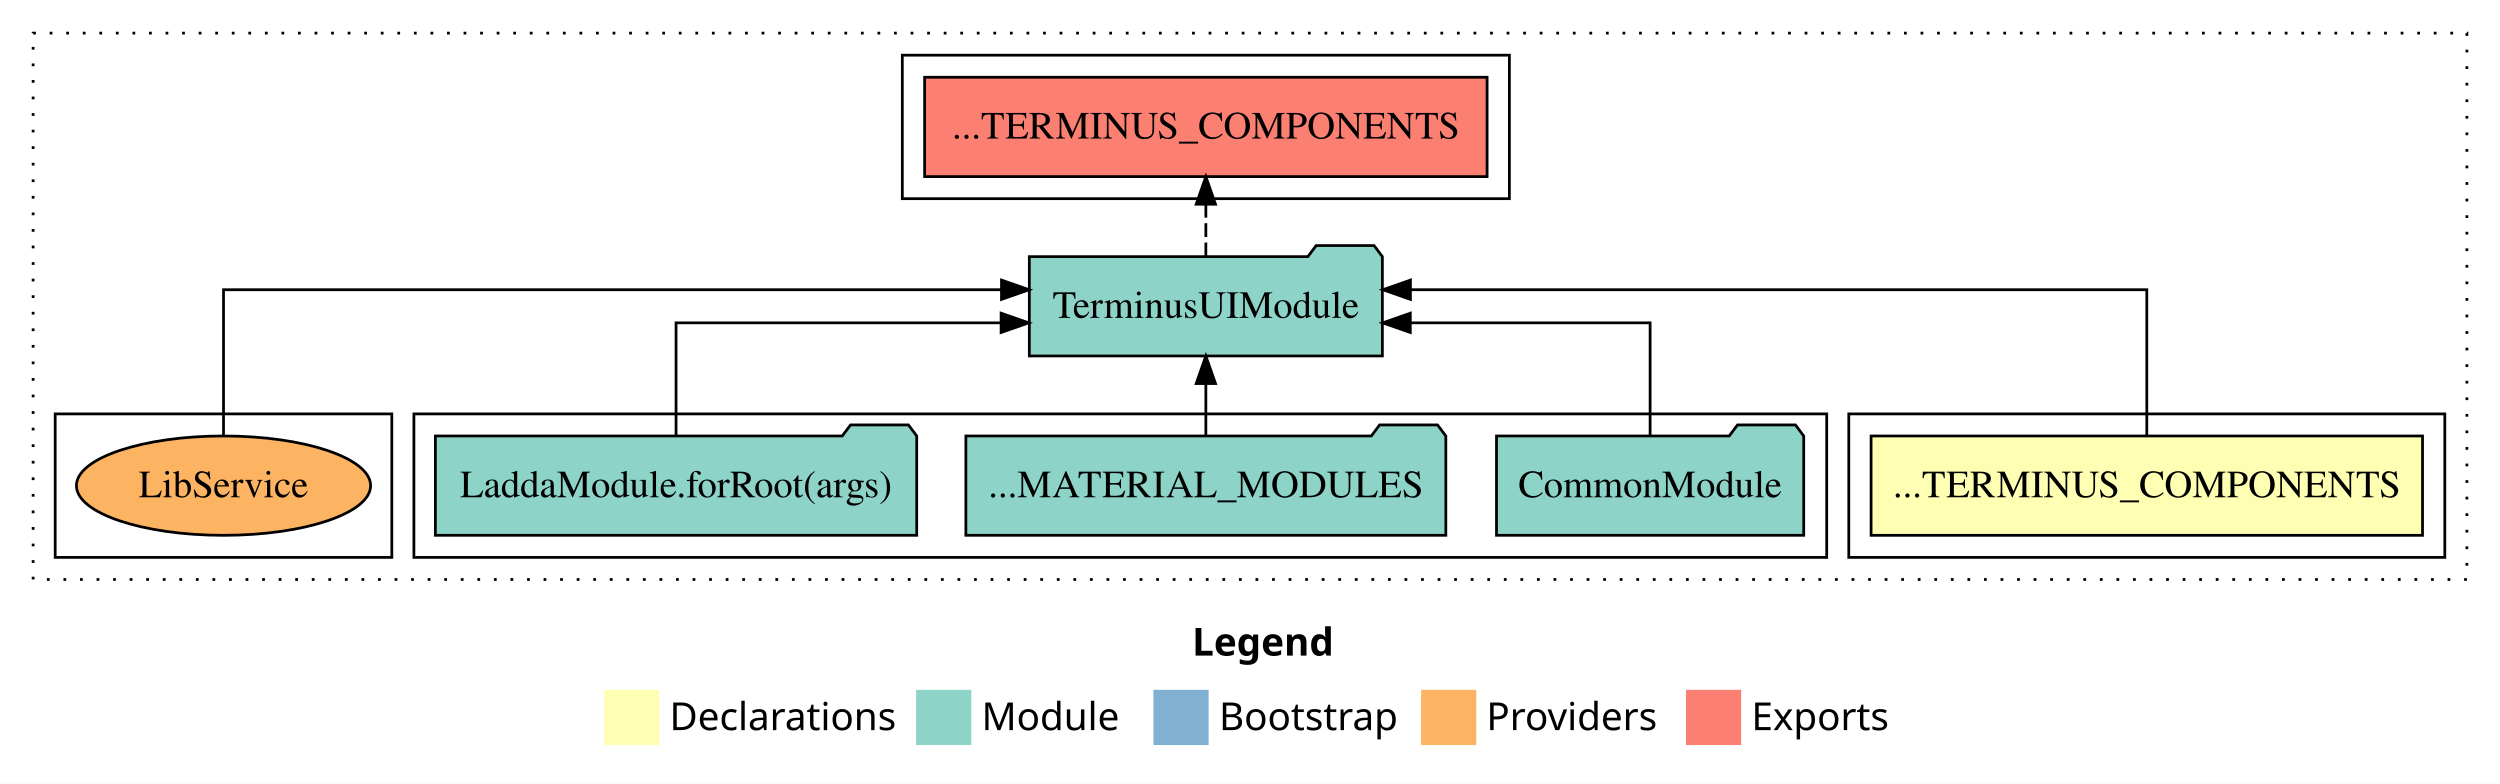
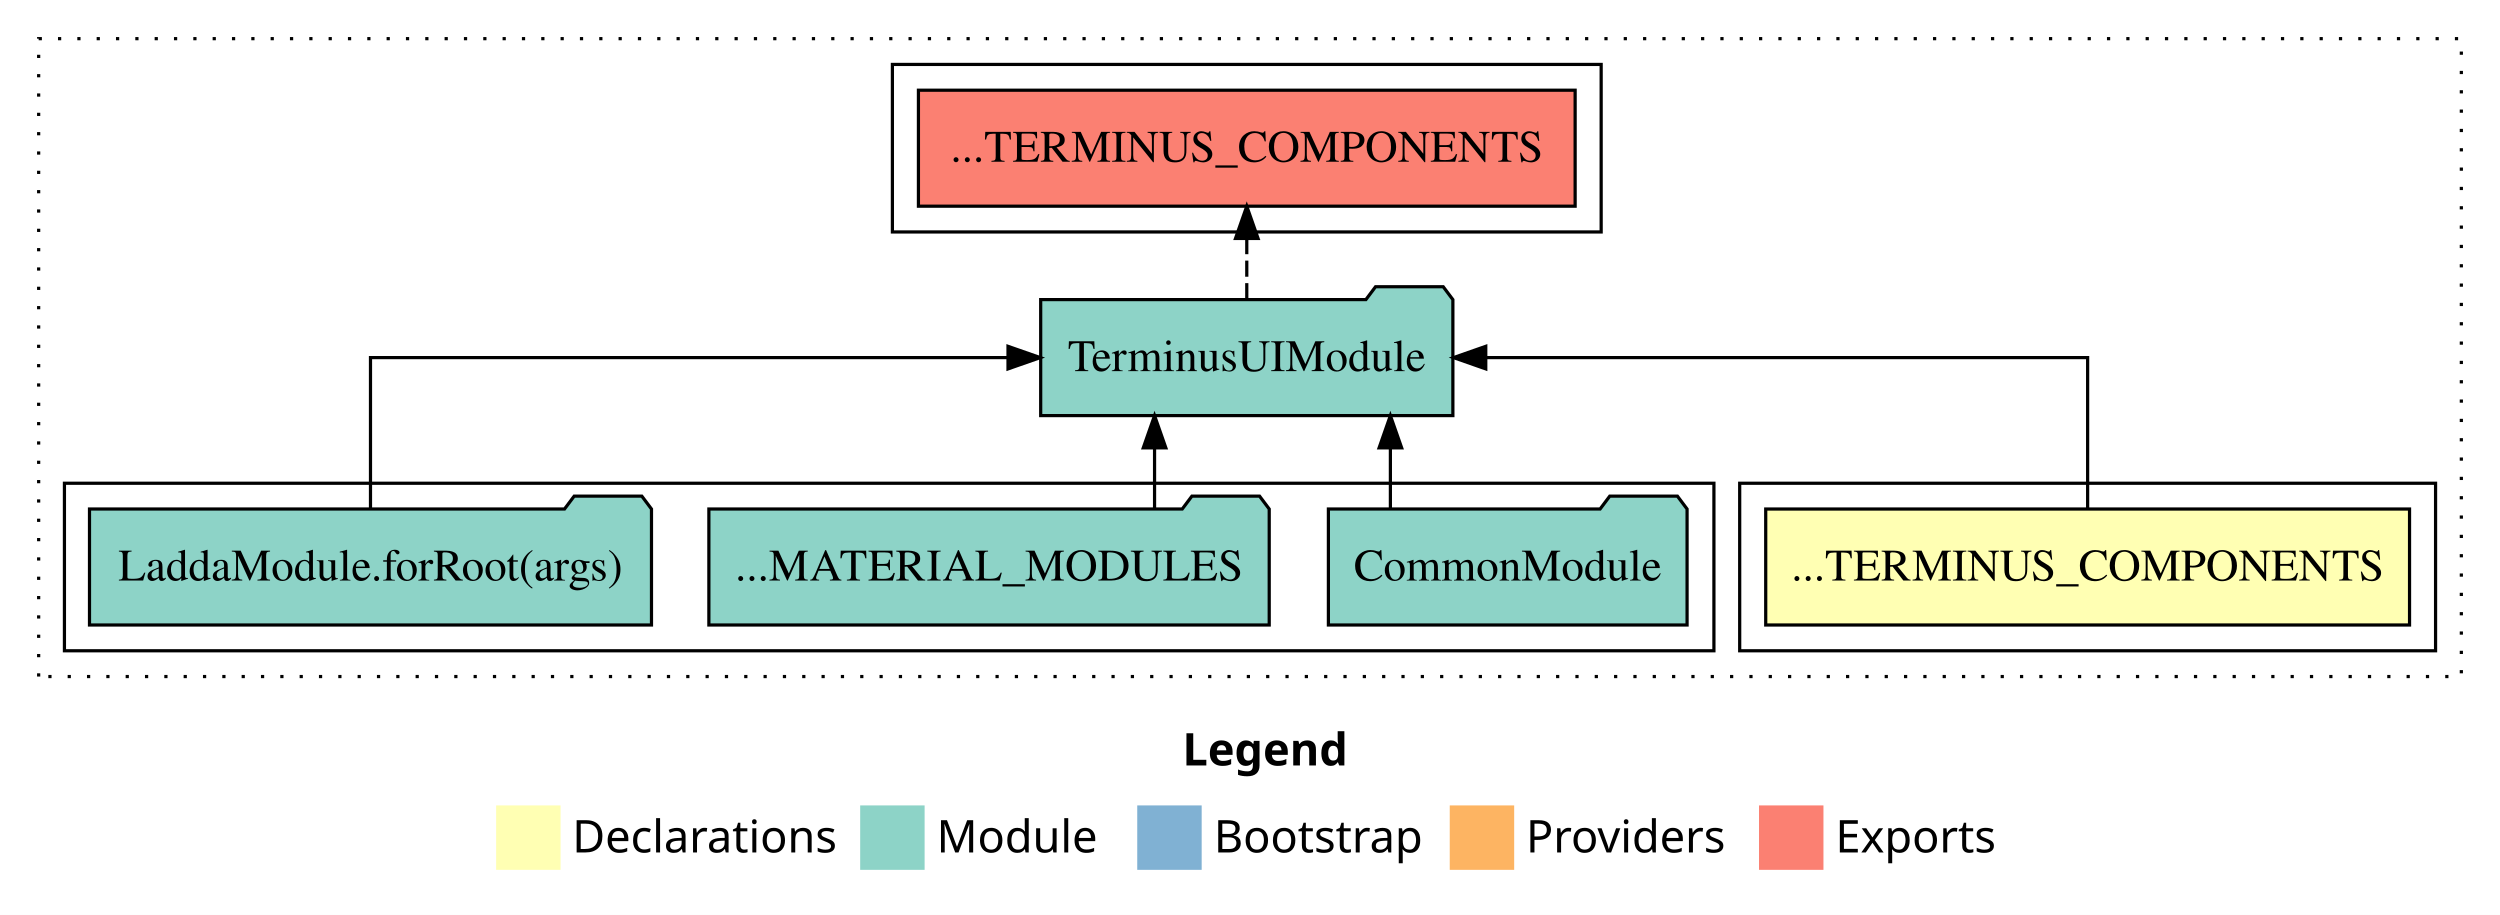
- <svg xmlns="http://www.w3.org/2000/svg" width="906pt" height="284pt" viewBox="0.00 0.00 906.00 284.00">
+ <svg xmlns="http://www.w3.org/2000/svg" width="776pt" height="284pt" viewBox="0.00 0.00 776.00 284.00">
  <g id="graph0" class="graph" transform="scale(1 1) rotate(0) translate(4 280)">
-     <polygon fill="#ffffff" stroke="transparent" points="-4,4 -4,-280 902,-280 902,4 -4,4" />
-     <text text-anchor="start" x="428.009" y="-42.4" font-family="sans-serif" font-weight="bold" font-size="14.00" fill="#000000">Legend</text>
-     <polygon fill="#ffffb3" stroke="transparent" points="215,-10 215,-30 235,-30 235,-10 215,-10" />
-     <text text-anchor="start" x="238.629" y="-15.4" font-family="sans-serif" font-size="14.00" fill="#000000">  Declarations</text>
-     <polygon fill="#8dd3c7" stroke="transparent" points="328,-10 328,-30 348,-30 348,-10 328,-10" />
-     <text text-anchor="start" x="351.725" y="-15.4" font-family="sans-serif" font-size="14.00" fill="#000000">  Module</text>
-     <polygon fill="#80b1d3" stroke="transparent" points="414,-10 414,-30 434,-30 434,-10 414,-10" />
-     <text text-anchor="start" x="437.781" y="-15.4" font-family="sans-serif" font-size="14.00" fill="#000000">  Bootstrap</text>
-     <polygon fill="#fdb462" stroke="transparent" points="511,-10 511,-30 531,-30 531,-10 511,-10" />
-     <text text-anchor="start" x="534.673" y="-15.4" font-family="sans-serif" font-size="14.00" fill="#000000">  Providers</text>
-     <polygon fill="#fb8072" stroke="transparent" points="607,-10 607,-30 627,-30 627,-10 607,-10" />
-     <text text-anchor="start" x="630.726" y="-15.4" font-family="sans-serif" font-size="14.00" fill="#000000">  Exports</text>
+     <polygon fill="#ffffff" stroke="transparent" points="-4,4 -4,-280 772,-280 772,4 -4,4" />
+     <text text-anchor="start" x="363.009" y="-42.4" font-family="sans-serif" font-weight="bold" font-size="14.00" fill="#000000">Legend</text>
+     <polygon fill="#ffffb3" stroke="transparent" points="150,-10 150,-30 170,-30 170,-10 150,-10" />
+     <text text-anchor="start" x="173.629" y="-15.4" font-family="sans-serif" font-size="14.00" fill="#000000">  Declarations</text>
+     <polygon fill="#8dd3c7" stroke="transparent" points="263,-10 263,-30 283,-30 283,-10 263,-10" />
+     <text text-anchor="start" x="286.725" y="-15.4" font-family="sans-serif" font-size="14.00" fill="#000000">  Module</text>
+     <polygon fill="#80b1d3" stroke="transparent" points="349,-10 349,-30 369,-30 369,-10 349,-10" />
+     <text text-anchor="start" x="372.781" y="-15.4" font-family="sans-serif" font-size="14.00" fill="#000000">  Bootstrap</text>
+     <polygon fill="#fdb462" stroke="transparent" points="446,-10 446,-30 466,-30 466,-10 446,-10" />
+     <text text-anchor="start" x="469.673" y="-15.4" font-family="sans-serif" font-size="14.00" fill="#000000">  Providers</text>
+     <polygon fill="#fb8072" stroke="transparent" points="542,-10 542,-30 562,-30 562,-10 542,-10" />
+     <text text-anchor="start" x="565.726" y="-15.4" font-family="sans-serif" font-size="14.00" fill="#000000">  Exports</text>
    <g id="clust1" class="cluster">
-       <polygon fill="none" stroke="#000000" stroke-dasharray="1,5" points="8,-70 8,-268 890,-268 890,-70 8,-70" />
+       <polygon fill="none" stroke="#000000" stroke-dasharray="1,5" points="8,-70 8,-268 760,-268 760,-70 8,-70" />
    </g>
    <g id="clust2" class="cluster">
-       <polygon fill="none" stroke="#000000" points="666,-78 666,-130 882,-130 882,-78 666,-78" />
+       <polygon fill="none" stroke="#000000" points="536,-78 536,-130 752,-130 752,-78 536,-78" />
    </g>
    <g id="clust4" class="cluster">
-       <polygon fill="none" stroke="#000000" points="146,-78 146,-130 658,-130 658,-78 146,-78" />
+       <polygon fill="none" stroke="#000000" points="16,-78 16,-130 528,-130 528,-78 16,-78" />
    </g>
    <g id="clust5" class="cluster">
-       <polygon fill="none" stroke="#000000" points="323,-208 323,-260 543,-260 543,-208 323,-208" />
-     </g>
-     <g id="clust7" class="cluster">
-       <polygon fill="none" stroke="#000000" points="16,-78 16,-130 138,-130 138,-78 16,-78" />
+       <polygon fill="none" stroke="#000000" points="273,-208 273,-260 493,-260 493,-208 273,-208" />
    </g>
    <g id="node1" class="node">
-       <polygon fill="#ffffb3" stroke="#000000" points="873.921,-122 674.079,-122 674.079,-86 873.921,-86 873.921,-122" />
-       <text text-anchor="middle" x="774" y="-99.8" font-family="Times,serif" font-size="14.00" fill="#000000">...TERMINUS_COMPONENTS</text>
+       <polygon fill="#ffffb3" stroke="#000000" points="743.921,-122 544.079,-122 544.079,-86 743.921,-86 743.921,-122" />
+       <text text-anchor="middle" x="644" y="-99.8" font-family="Times,serif" font-size="14.00" fill="#000000">...TERMINUS_COMPONENTS</text>
    </g>
    <g id="node2" class="node">
-       <polygon fill="#8dd3c7" stroke="#000000" points="496.971,-187 493.971,-191 472.971,-191 469.971,-187 369.029,-187 369.029,-151 496.971,-151 496.971,-187" />
-       <text text-anchor="middle" x="433" y="-164.8" font-family="Times,serif" font-size="14.00" fill="#000000">TerminusUIModule</text>
+       <polygon fill="#8dd3c7" stroke="#000000" points="446.971,-187 443.971,-191 422.971,-191 419.971,-187 319.029,-187 319.029,-151 446.971,-151 446.971,-187" />
+       <text text-anchor="middle" x="383" y="-164.8" font-family="Times,serif" font-size="14.00" fill="#000000">TerminusUIModule</text>
    </g>
    <g id="edge1" class="edge">
-       <path fill="none" stroke="#000000" d="M774,-122.284C774,-143.321 774,-175 774,-175 774,-175 507.139,-175 507.139,-175" />
-       <polygon fill="#000000" stroke="#000000" points="507.139,-171.5 497.139,-175 507.139,-178.5 507.139,-171.5" />
+       <path fill="none" stroke="#000000" d="M644,-122.106C644,-141.339 644,-169 644,-169 644,-169 457.182,-169 457.182,-169" />
+       <polygon fill="#000000" stroke="#000000" points="457.182,-165.5 447.182,-169 457.182,-172.5 457.182,-165.5" />
    </g>
    <g id="node6" class="node">
-       <polygon fill="#fb8072" stroke="#000000" points="534.921,-252 331.079,-252 331.079,-216 534.921,-216 534.921,-252" />
-       <text text-anchor="middle" x="433" y="-229.8" font-family="Times,serif" font-size="14.00" fill="#000000">...TERMINUS_COMPONENTS </text>
+       <polygon fill="#fb8072" stroke="#000000" points="484.921,-252 281.079,-252 281.079,-216 484.921,-216 484.921,-252" />
+       <text text-anchor="middle" x="383" y="-229.8" font-family="Times,serif" font-size="14.00" fill="#000000">...TERMINUS_COMPONENTS </text>
    </g>
    <g id="edge5" class="edge">
-       <path fill="none" stroke="#000000" stroke-dasharray="5,2" d="M433,-187.106C433,-187.106 433,-205.991 433,-205.991" />
-       <polygon fill="#000000" stroke="#000000" points="429.5,-205.991 433,-215.991 436.5,-205.991 429.5,-205.991" />
+       <path fill="none" stroke="#000000" stroke-dasharray="5,2" d="M383,-187.106C383,-187.106 383,-205.991 383,-205.991" />
+       <polygon fill="#000000" stroke="#000000" points="379.5,-205.991 383,-215.991 386.5,-205.991 379.5,-205.991" />
    </g>
    <g id="node3" class="node">
-       <polygon fill="#8dd3c7" stroke="#000000" points="649.668,-122 646.668,-126 625.668,-126 622.668,-122 538.332,-122 538.332,-86 649.668,-86 649.668,-122" />
-       <text text-anchor="middle" x="594" y="-99.8" font-family="Times,serif" font-size="14.00" fill="#000000">CommonModule</text>
+       <polygon fill="#8dd3c7" stroke="#000000" points="519.668,-122 516.668,-126 495.668,-126 492.668,-122 408.332,-122 408.332,-86 519.668,-86 519.668,-122" />
+       <text text-anchor="middle" x="464" y="-99.8" font-family="Times,serif" font-size="14.00" fill="#000000">CommonModule</text>
    </g>
    <g id="edge2" class="edge">
-       <path fill="none" stroke="#000000" d="M594,-122.022C594,-139.373 594,-163 594,-163 594,-163 507.094,-163 507.094,-163" />
-       <polygon fill="#000000" stroke="#000000" points="507.094,-159.5 497.094,-163 507.094,-166.5 507.094,-159.5" />
+       <path fill="none" stroke="#000000" d="M427.576,-122.106C427.576,-122.106 427.576,-140.991 427.576,-140.991" />
+       <polygon fill="#000000" stroke="#000000" points="424.076,-140.991 427.576,-150.991 431.076,-140.991 424.076,-140.991" />
    </g>
    <g id="node4" class="node">
-       <polygon fill="#8dd3c7" stroke="#000000" points="519.966,-122 516.966,-126 495.966,-126 492.966,-122 346.034,-122 346.034,-86 519.966,-86 519.966,-122" />
-       <text text-anchor="middle" x="433" y="-99.8" font-family="Times,serif" font-size="14.00" fill="#000000">...MATERIAL_MODULES</text>
+       <polygon fill="#8dd3c7" stroke="#000000" points="389.966,-122 386.966,-126 365.966,-126 362.966,-122 216.034,-122 216.034,-86 389.966,-86 389.966,-122" />
+       <text text-anchor="middle" x="303" y="-99.8" font-family="Times,serif" font-size="14.00" fill="#000000">...MATERIAL_MODULES</text>
    </g>
    <g id="edge3" class="edge">
-       <path fill="none" stroke="#000000" d="M433,-122.106C433,-122.106 433,-140.991 433,-140.991" />
-       <polygon fill="#000000" stroke="#000000" points="429.5,-140.991 433,-150.991 436.5,-140.991 429.5,-140.991" />
+       <path fill="none" stroke="#000000" d="M354.374,-122.106C354.374,-122.106 354.374,-140.991 354.374,-140.991" />
+       <polygon fill="#000000" stroke="#000000" points="350.874,-140.991 354.374,-150.991 357.874,-140.991 350.874,-140.991" />
    </g>
    <g id="node5" class="node">
-       <polygon fill="#8dd3c7" stroke="#000000" points="328.221,-122 325.221,-126 304.221,-126 301.221,-122 153.779,-122 153.779,-86 328.221,-86 328.221,-122" />
-       <text text-anchor="middle" x="241" y="-99.8" font-family="Times,serif" font-size="14.00" fill="#000000">LaddaModule.forRoot(args)</text>
+       <polygon fill="#8dd3c7" stroke="#000000" points="198.221,-122 195.221,-126 174.221,-126 171.221,-122 23.779,-122 23.779,-86 198.221,-86 198.221,-122" />
+       <text text-anchor="middle" x="111" y="-99.8" font-family="Times,serif" font-size="14.00" fill="#000000">LaddaModule.forRoot(args)</text>
    </g>
    <g id="edge4" class="edge">
-       <path fill="none" stroke="#000000" d="M241,-122.022C241,-139.373 241,-163 241,-163 241,-163 358.8,-163 358.8,-163" />
-       <polygon fill="#000000" stroke="#000000" points="358.8,-166.5 368.8,-163 358.8,-159.5 358.8,-166.5" />
-     </g>
-     <g id="node7" class="node">
-       <ellipse fill="#fdb462" stroke="#000000" cx="77" cy="-104" rx="53.307" ry="18" />
-       <text text-anchor="middle" x="77" y="-99.8" font-family="Times,serif" font-size="14.00" fill="#000000">LibService</text>
-     </g>
-     <g id="edge6" class="edge">
-       <path fill="none" stroke="#000000" d="M77,-122.284C77,-143.321 77,-175 77,-175 77,-175 358.943,-175 358.943,-175" />
-       <polygon fill="#000000" stroke="#000000" points="358.943,-178.5 368.943,-175 358.943,-171.5 358.943,-178.5" />
+       <path fill="none" stroke="#000000" d="M111,-122.106C111,-141.339 111,-169 111,-169 111,-169 308.884,-169 308.884,-169" />
+       <polygon fill="#000000" stroke="#000000" points="308.884,-172.5 318.884,-169 308.884,-165.5 308.884,-172.5" />
    </g>
  </g>
</svg>
